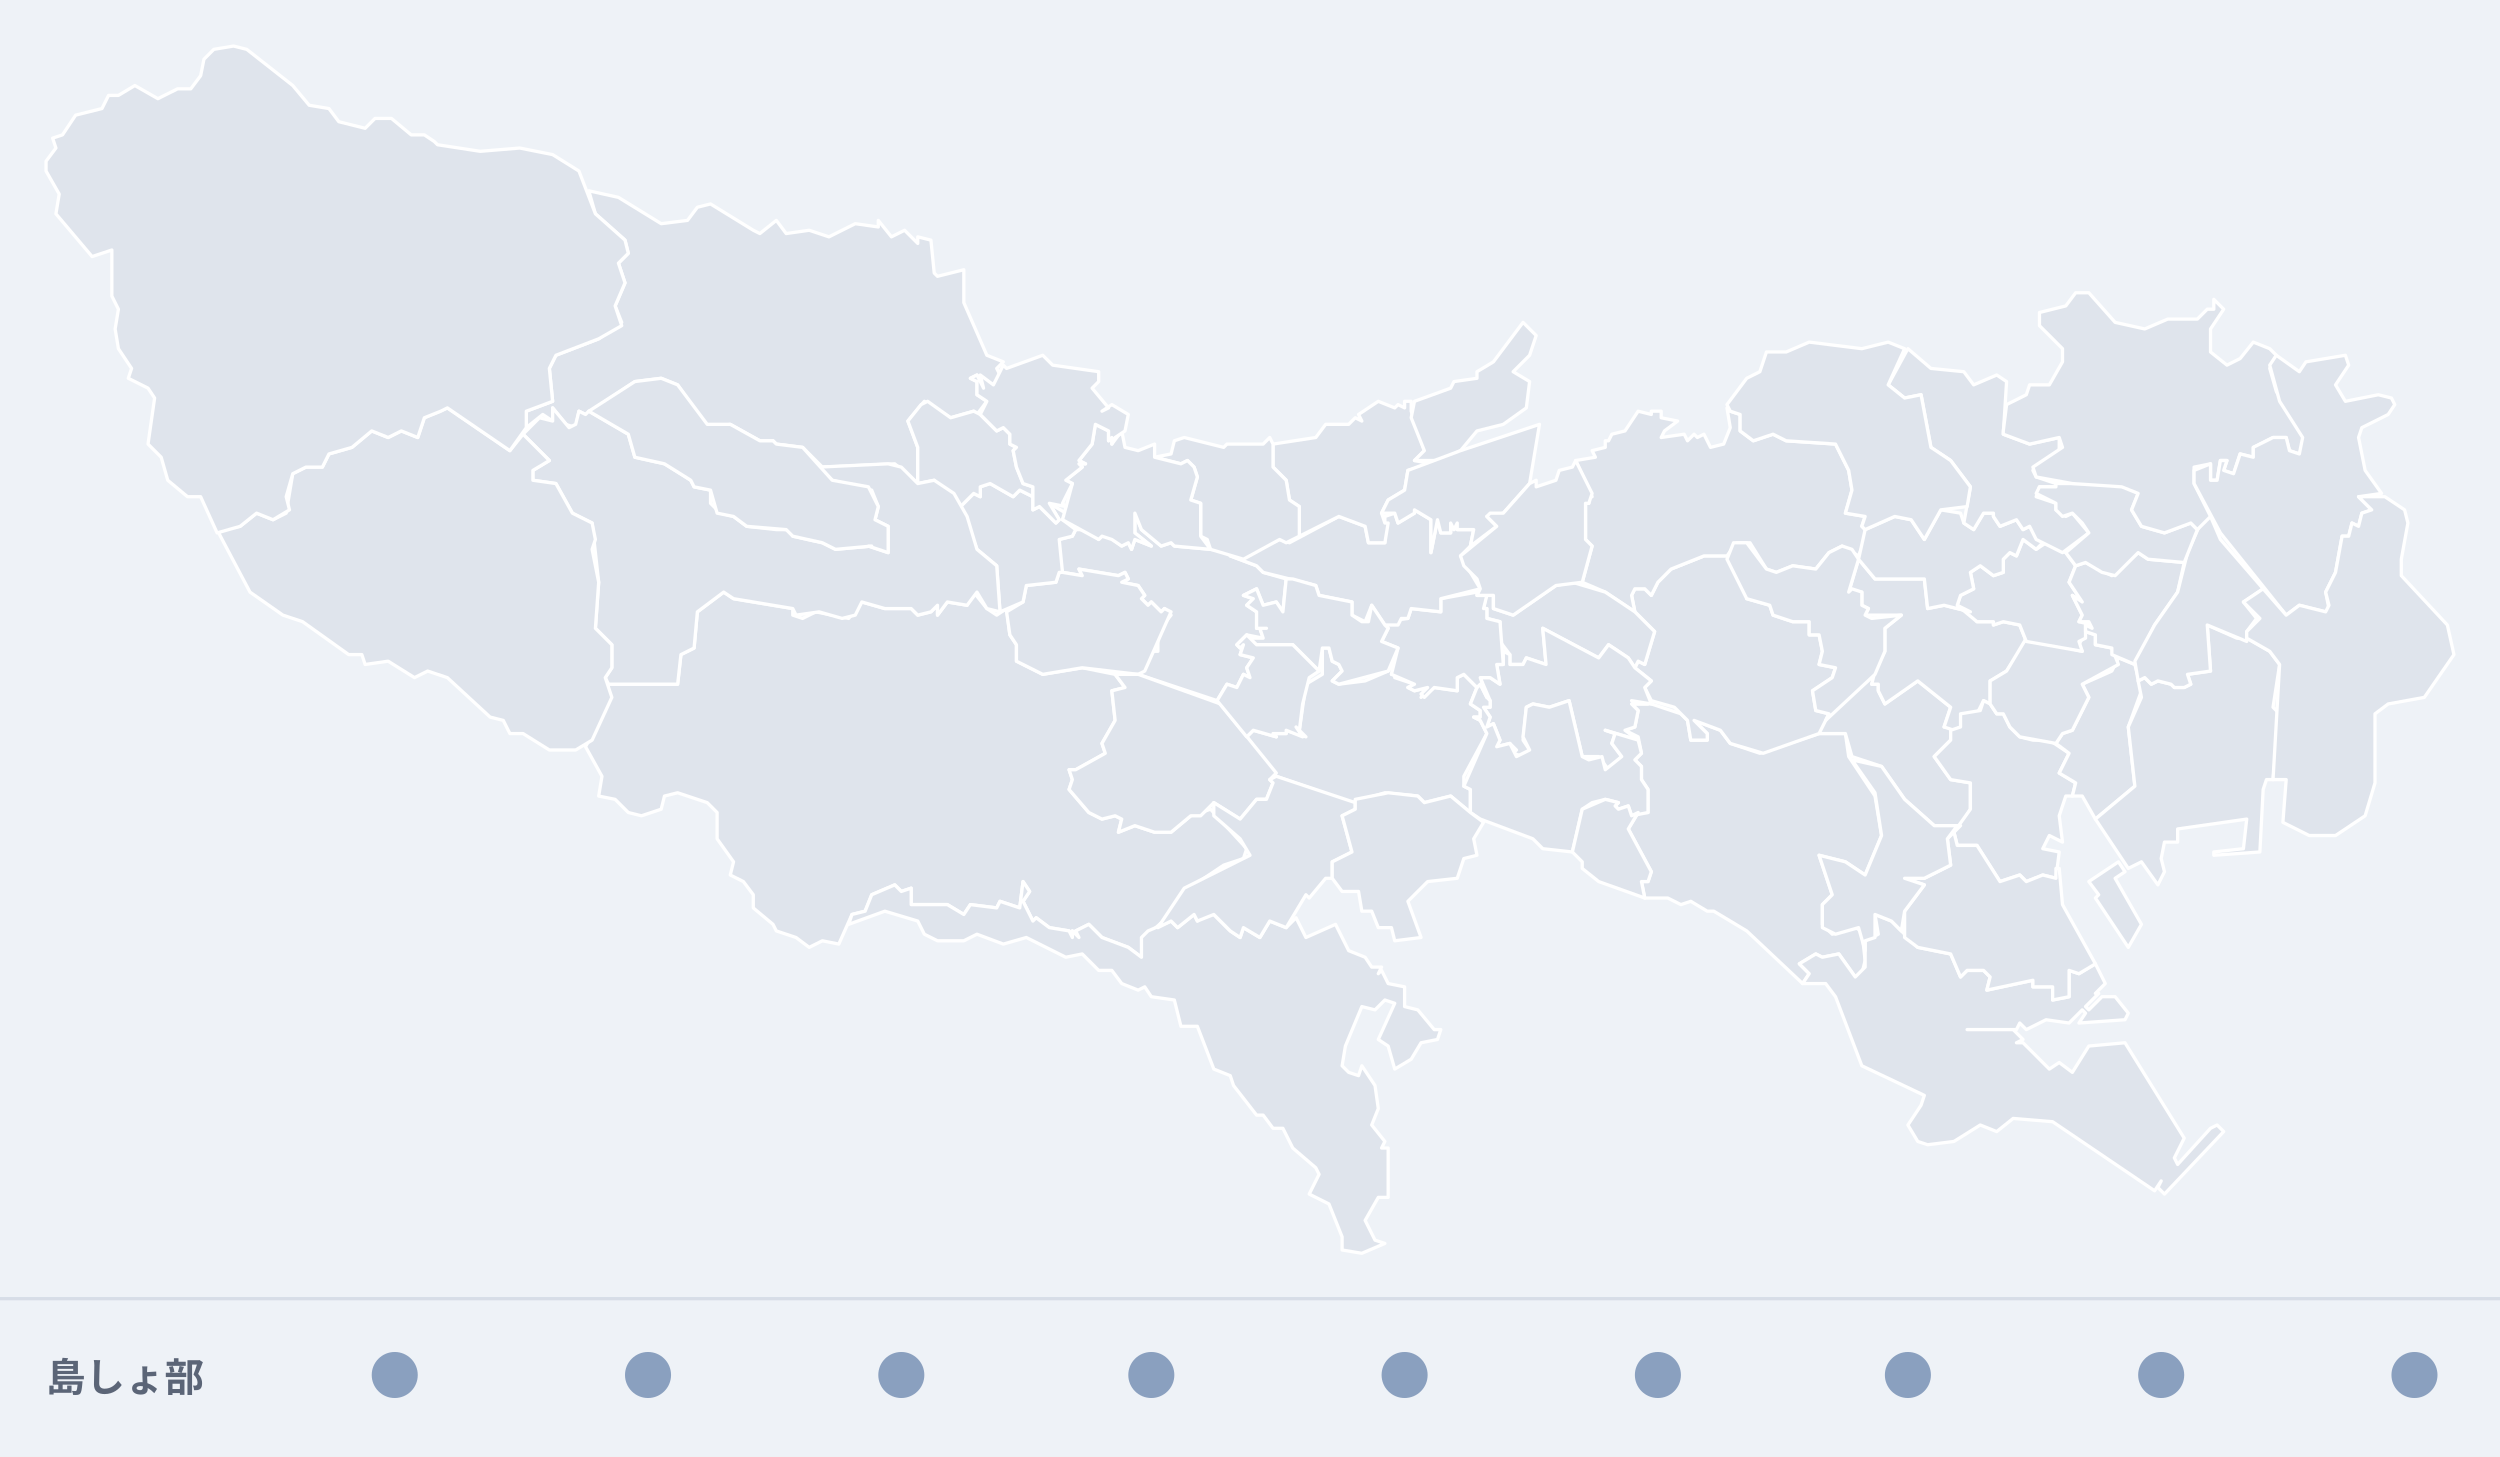
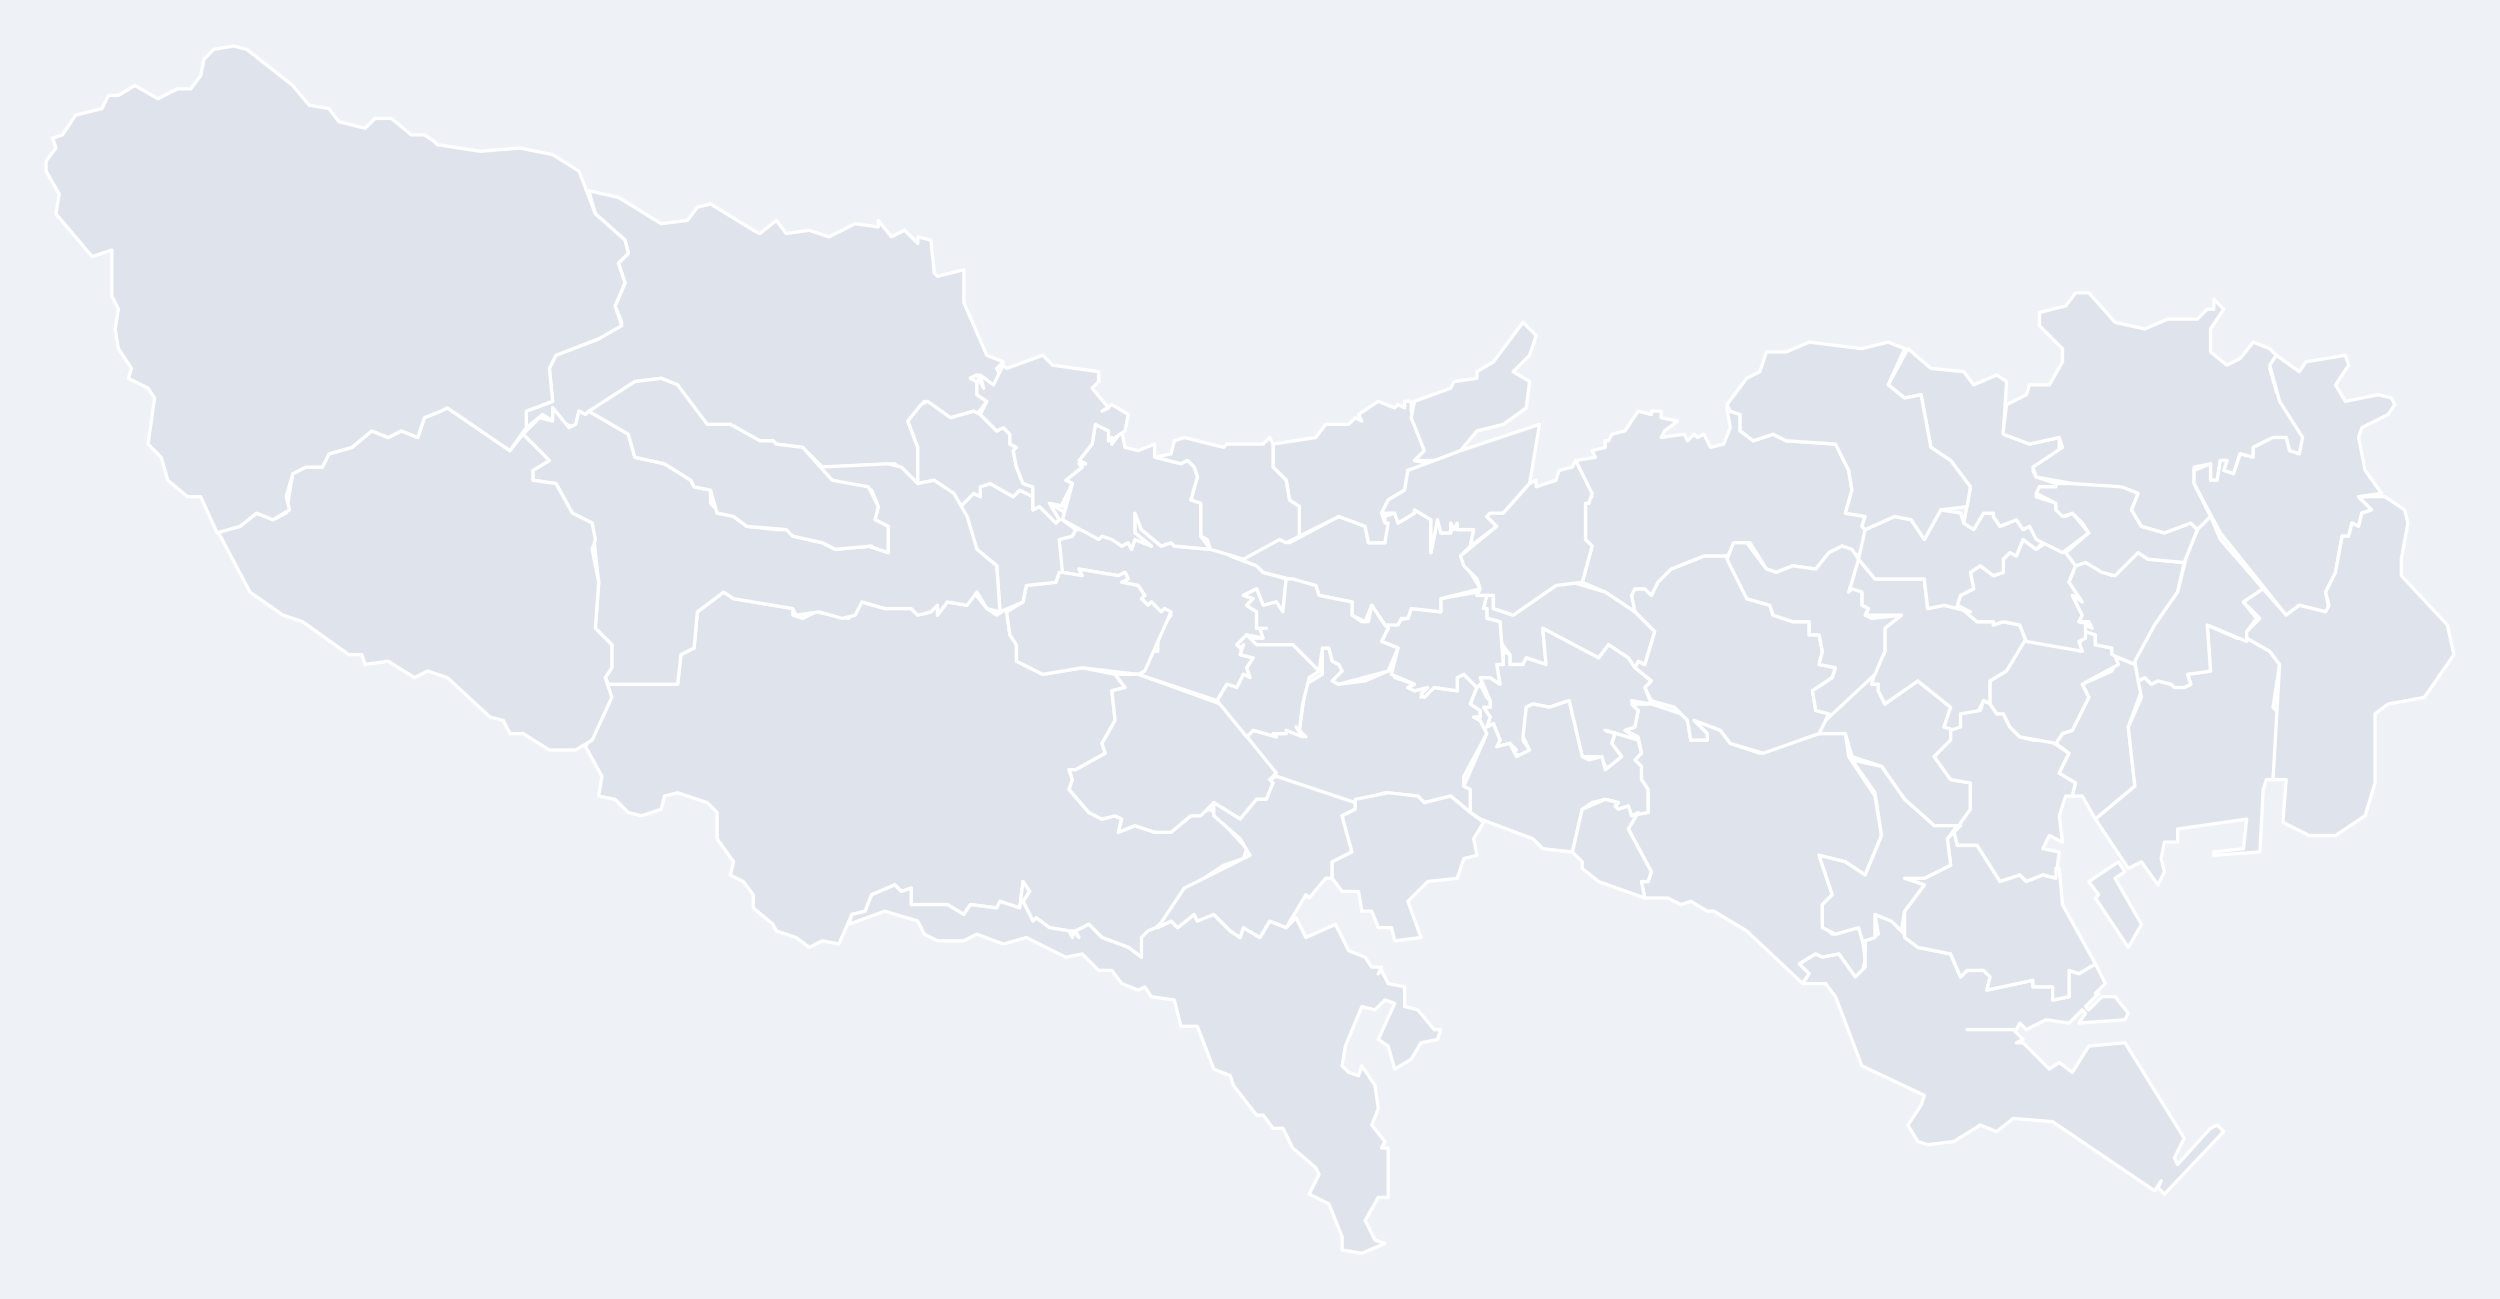
- <svg xmlns="http://www.w3.org/2000/svg" viewBox="0 0 760 442.8" role="img" aria-label="東京都の市区町村マップ。クリックで各自治体のページへ移動できます。" preserveAspectRatio="xMidYMid meet" class="tokyomap">
-   <rect x="0" y="0" width="760" height="442.8" fill="#eef2f7" />
-   <style>.mr{fill:#dfe4ec;stroke:#ffffff;stroke-width:1;stroke-linejoin:round;cursor:pointer;transition:fill .12s}a:hover .mr,a:focus .mr{fill:#1558d6}.mk{fill:#8aa0bf;cursor:pointer;transition:fill .12s}a:hover .mk,a:focus .mk{fill:#1558d6}.isl{fill:#5b6577;font:600 12px 'Noto Sans JP',sans-serif}.idv{stroke:#d7dde7;stroke-width:1}</style>
+ <svg xmlns="http://www.w3.org/2000/svg" viewBox="0 0 760 394.8" role="img" aria-label="東京都本土の市区町村マップ。クリックで各自治体のページへ移動できます。" preserveAspectRatio="xMidYMid meet" class="tokyomap">
+   <rect x="0" y="0" width="760" height="394.8" fill="#eef2f7" />
+   <style>.mr{fill:#dfe4ec;stroke:#ffffff;stroke-width:1;stroke-linejoin:round;cursor:pointer;transition:fill .12s}a:hover .mr,a:focus .mr{fill:#1558d6}</style>
  <g>
    <a href="/area/tokyo/setagaya/" aria-label="世田谷区">
      <path class="mr" d="M502 214 511 217 513 219 514 225 519 225 519 223 515 219 523 222 526 226 535 229 553 223 561 223 562 230 570 242 572 254 567 266 561 262 553 260 557 272 554 275 554 281 557 284 564 282 566 283 567 292 566 296 564 297 559 290 554 291 552 290 547 293 550 296 548 299 531 283 521 277 519 277 514 274 511 275 507 273 500 273 499 268 501 268 502 265 495 252 498 247 501 247 501 240 499 237 499 233 497 231 499 229 498 224 494 222 497 221 498 216 496 214 501 214 496 213 502 214Z" />
    </a>
    <a href="/area/tokyo/shibuya/" aria-label="渋谷区">
      <path class="mr" d="M570 205 569 208 571 208 571 210 573 214 583 207 593 215 591 221 593 220 595 223 593 222 593 225 588 230 593 237 599 238 599 246 596 251 588 251 579 243 572 233 563 230 561 223 553 223 553 220 570 205Z" />
    </a>
    <a href="/area/tokyo/suginami/" aria-label="杉並区">
      <path class="mr" d="M531 180 531 182 538 184 539 187 545 189 550 189 550 193 553 193 554 198 553 202 558 203 557 206 551 210 552 216 556 217 553 223 536 229 526 226 523 222 515 219 519 223 519 225 514 225 513 219 509 215 502 213 500 209 502 207 497 203 498 201 500 202 503 192 497 186 496 181 497 179 500 179 502 181 504 177 508 173 518 169 523 169 525 169 531 180Z" />
    </a>
    <a href="/area/tokyo/nerima/" aria-label="練馬区">
      <path class="mr" d="M505 125 505 127 510 128 506 131 505 133 512 132 513 134 515 132 516 133 518 132 520 136 524 135 526 130 525 124 526 125 529 126 529 131 533 134 539 132 543 134 558 135 562 143 563 149 561 156 567 157 566 160 568 162 565 169 560 166 556 168 552 173 545 172 540 174 537 173 532 165 528 165 525 169 518 169 508 173 504 177 502 181 500 179 497 179 496 181 497 186 488 180 481 177 484 166 482 164 482 153 483 153 483 151 484 151 479 140 485 139 484 137 488 136 488 134 489 134 490 132 494 131 498 125 502 126 502 125 505 125Z" />
    </a>
    <a href="/area/tokyo/shinjuku/" aria-label="新宿区">
      <path class="mr" d="M599 186 601 189 606 189 606 190 609 189 614 190 616 195 610 204 605 207 605 214 603 213 601 217 597 217 596 221 594 222 591 221 593 215 583 207 573 214 571 210 571 208 569 208 570 204 573 198 573 191 578 187 567 187 568 185 566 184 566 180 562 180 565 170 570 176 585 176 586 185 591 184 599 186Z" />
    </a>
    <a href="/area/tokyo/minato/" aria-label="港区">
      <path class="mr" d="M605 214 607 217 609 217 611 221 614 224 618 225 623 225 629 229 626 235 631 238 630 242 628 242 626 248 627 256 623 254 621 258 626 259 625 267 621 266 616 268 614 266 608 268 601 257 595 257 594 253 599 246 599 238 593 237 588 230 593 225 593 222 596 221 596 217 602 216 603 213 605 214Z" />
    </a>
    <a href="/area/tokyo/chuo/" aria-label="中央区">
      <path class="mr" d="M649 202 651 210 647 221 649 239 637 249 633 242 630 242 631 238 626 235 629 229 625 226 627 223 630 222 634 214 635 212 633 208 642 204 644 200 649 202Z" />
    </a>
    <a href="/area/tokyo/koto/" aria-label="江東区">
      <path class="mr" d="M683 194 690 198 693 202 691 215 693 217 691 237 689 237 688 240 687 259 673 260 673 259 682 258 683 249 662 252 662 256 658 256 657 261 658 265 656 269 651 262 647 264 637 249 649 239 647 221 651 212 650 207 652 206 654 208 656 207 660 208 661 209 664 209 666 208 665 205 672 204 671 190 680 194 683 194ZM644 262 646 265 643 267 651 281 647 288 637 273 638 272 635 268 644 262Z" />
    </a>
    <a href="/area/tokyo/ota/" aria-label="大田区">
      <path class="mr" d="M578 283 583 288 593 290 596 297 598 295 603 295 605 297 604 301 618 298 618 300 624 300 624 304 629 303 629 295 632 296 637 293 640 299 637 302 638 302 634 306 635 307 639 303 643 303 647 308 646 310 632 311 634 308 633 307 629 311 622 310 616 313 614 311 613 313 610 313 598 313 613 313 612 313 615 316 613 317 615 317 622 324 623 325 626 323 630 326 635 318 646 317 664 346 661 352 662 354 672 343 674 342 676 344 658 363 656 361 657 359 655 362 624 341 612 340 607 344 602 342 594 347 586 348 583 347 580 342 584 336 585 333 566 324 558 303 555 299 548 299 550 296 547 293 552 290 554 291 559 290 564 297 567 294 567 286 571 284 570 278 575 280 578 283Z" />
    </a>
    <a href="/area/tokyo/chiyoda/" aria-label="千代田区">
      <path class="mr" d="M634 192 637 193 637 196 642 197 644 202 633 208 635 212 634 214 630 222 627 223 625 226 614 224 611 221 609 217 607 217 605 214 605 207 610 204 616 194 633 198 632 196 634 192Z" />
    </a>
    <a href="/area/tokyo/bunkyo/" aria-label="文京区">
      <path class="mr" d="M628 168 631 172 629 177 633 183 630 181 633 187 632 189 636 190 634 190 634 194 632 195 633 198 616 195 614 190 609 189 606 190 606 189 601 189 595 184 596 181 600 179 599 174 602 172 606 175 609 174 609 170 611 168 613 169 615 164 619 167 622 165 628 168Z" />
    </a>
    <a href="/area/tokyo/taito/" aria-label="台東区">
      <path class="mr" d="M664 171 662 180 655 190 649 202 642 199 642 197 637 196 637 193 634 192 634 190 636 191 635 189 632 189 633 187 630 181 633 183 629 177 631 172 629 168 631 172 634 171 642 175 650 168 653 170 664 171Z" />
    </a>
    <a href="/area/tokyo/sumida/" aria-label="墨田区">
      <path class="mr" d="M672 157 675 164 688 179 682 183 686 188 683 192 683 195 671 190 672 204 665 205 666 208 664 209 661 209 660 208 656 207 654 208 652 206 650 207 649 201 655 190 662 180 665 168 669 159 672 157Z" />
    </a>
    <a href="/area/tokyo/shinagawa/" aria-label="品川区">
      <path class="mr" d="M596 251 594 253 595 257 601 257 608 268 614 266 616 268 621 266 625 267 625 264 626 264 627 275 637 293 632 296 629 295 629 303 624 304 624 300 618 300 618 298 604 301 605 297 603 295 598 295 596 297 593 290 583 288 579 285 579 277 585 269 579 267 585 267 593 263 592 255 596 251Z" />
    </a>
    <a href="/area/tokyo/meguro/" aria-label="目黒区">
      <path class="mr" d="M595 251 592 255 593 263 585 267 579 267 585 269 579 277 578 283 575 280 570 278 570 285 567 286 567 289 565 282 558 284 554 282 554 275 557 272 553 260 561 262 567 266 572 254 570 241 563 231 572 233 579 243 588 251 595 251Z" />
    </a>
    <a href="/area/tokyo/nakano/" aria-label="中野区">
      <path class="mr" d="M565 170 562 180 563 179 566 180 566 184 568 185 567 187 569 188 578 187 573 191 573 198 570 205 555 219 556 217 552 216 551 210 557 206 558 203 553 202 554 198 553 193 550 193 550 189 545 189 539 187 538 184 531 182 525 170 527 165 531 165 537 173 540 174 545 172 552 173 556 168 560 166 563 167 565 170Z" />
    </a>
    <a href="/area/tokyo/toshima/" aria-label="豊島区">
      <path class="mr" d="M596 156 597 159 600 161 603 156 606 156 606 157 608 160 613 158 615 161 617 160 621 165 619 167 615 164 613 169 611 168 609 170 609 174 606 175 602 172 599 174 600 179 596 181 595 184 599 186 591 184 586 185 585 176 570 176 565 170 567 161 576 157 581 158 585 164 590 155 596 156Z" />
    </a>
    <a href="/area/tokyo/kita/" aria-label="北区">
      <path class="mr" d="M580 106 587 112 597 113 600 117 607 114 610 116 609 132 617 135 626 133 626 137 618 143 619 145 625 147 625 148 620 148 619 151 625 153 625 155 628 157 630 156 635 162 627 168 619 164 617 160 615 161 613 158 608 160 606 157 606 156 603 156 600 161 597 159 599 148 593 140 587 136 584 120 579 121 574 117 580 106Z" />
    </a>
    <a href="/area/tokyo/arakawa/" aria-label="荒川区">
      <path class="mr" d="M668 161 664 171 653 170 650 168 643 175 639 174 634 171 631 172 628 168 635 162 633 159 630 156 627 157 625 155 625 153 619 150 620 148 625 148 625 147 645 147 650 150 648 155 651 160 658 162 666 159 668 161Z" />
    </a>
    <a href="/area/tokyo/itabashi/" aria-label="板橋区">
      <path class="mr" d="M579 106 574 117 579 121 584 120 587 136 593 140 599 148 598 154 590 155 585 164 581 158 576 157 567 161 566 160 567 157 561 156 563 149 562 143 558 135 543 134 539 132 533 134 529 131 529 126 526 125 525 123 531 115 535 113 537 107 543 107 550 104 566 106 574 104 579 106Z" />
    </a>
    <a href="/area/tokyo/adachi/" aria-label="足立区">
      <path class="mr" d="M673 91 676 94 672 100 672 107 677 111 681 109 685 104 690 106 692 108 690 112 692 119 701 133 699 138 696 137 695 133 691 133 685 136 685 139 681 138 679 144 676 143 677 140 675 140 674 146 672 146 672 141 667 142 667 147 672 157 668 161 666 159 658 162 651 160 648 155 650 150 645 148 630 147 619 145 618 142 627 136 626 133 617 135 609 132 609 131 610 123 616 120 617 117 623 117 627 110 627 106 620 99 620 95 628 93 631 89 635 89 643 98 652 100 659 97 668 97 671 94 673 94 673 91Z" />
    </a>
    <a href="/area/tokyo/katsushika/" aria-label="葛飾区">
      <path class="mr" d="M701 110 713 108 714 111 710 117 713 122 723 120 727 121 728 123 726 126 718 130 717 133 719 143 724 150 717 151 721 155 718 156 717 160 715 159 714 163 712 163 710 174 707 180 708 185 707 186 699 184 695 187 675 162 667 147 667 143 672 141 672 146 674 146 675 140 677 140 676 143 679 144 681 138 685 139 685 136 691 133 695 133 696 137 699 138 700 133 693 122 690 111 692 108 699 113 701 110Z" />
    </a>
    <a href="/area/tokyo/edogawa/" aria-label="江戸川区">
      <path class="mr" d="M725 151 731 155 732 159 730 170 730 175 744 190 746 199 737 212 726 214 722 217 722 238 719 248 710 254 702 254 694 250 695 237 691 237 693 202 690 198 683 194 683 192 687 188 682 183 688 179 695 187 699 184 707 186 708 184 707 180 710 174 712 163 714 163 715 159 717 160 718 156 721 155 717 151 725 151Z" />
    </a>
    <a href="/area/tokyo/hachioji/" aria-label="八王子市">
      <path class="mr" d="M306 185 307 193 309 196 309 201 317 205 329 203 339 205 342 209 338 210 339 219 335 226 336 229 327 234 325 234 326 237 325 240 331 247 335 249 339 248 341 249 340 253 345 251 351 253 356 253 362 248 368 246 379 258 378 261 372 263 360 271 357 277 348 285 347 291 343 288 335 285 331 281 327 283 328 285 326 283 326 285 325 283 319 282 315 279 314 280 311 274 313 271 311 268 310 276 304 274 303 276 295 275 293 278 288 275 277 275 277 270 274 271 272 269 265 272 263 277 259 278 255 287 250 286 246 288 242 285 236 283 235 281 229 276 229 272 226 268 222 266 223 262 218 255 218 247 215 244 206 241 202 242 201 246 195 248 191 247 187 243 182 242 183 236 178 227 184 216 185 208 206 208 207 199 211 197 212 186 220 180 223 182 241 185 241 187 244 188 248 186 258 188 262 183 269 185 277 185 279 187 283 186 285 184 285 187 288 183 294 184 296 180 300 185 303 187 306 185Z" />
    </a>
    <a href="/area/tokyo/tachikawa/" aria-label="立川市">
      <path class="mr" d="M368 167 377 168 374 169 382 172 384 174 391 176 390 186 388 183 384 184 382 179 378 181 381 182 379 184 382 186 382 191 385 191 383 191 384 194 379 193 376 196 377 197 378 196 377 199 381 200 379 203 380 206 378 205 376 209 373 208 370 213 346 205 348 203 350 198 352 198 352 192 356 187 354 185 353 186 350 183 349 184 347 182 348 181 346 178 341 177 343 176 342 174 340 175 328 173 329 175 323 174 321 167 322 164 326 163 327 161 331 161 334 164 335 163 337 163 341 166 343 165 344 167 345 164 350 166 345 162 345 156 347 161 353 166 356 165 357 166 368 167Z" />
    </a>
    <a href="/area/tokyo/musashino/" aria-label="武蔵野市">
      <path class="mr" d="M497 186 503 192 500 202 498 201 497 203 495 200 489 196 486 200 469 191 470 202 464 200 463 202 459 202 459 199 456 195 456 189 452 188 452 185 451 185 452 180 454 181 454 185 460 187 473 178 478 177 488 180 497 186Z" />
    </a>
    <a href="/area/tokyo/mitaka/" aria-label="三鷹市">
      <path class="mr" d="M497 203 502 207 500 209 502 214 496 213 501 214 496 214 498 216 497 221 494 222 498 225 488 222 491 223 490 226 493 230 489 234 486 230 481 230 477 213 471 215 466 214 464 215 463 225 465 228 463 230 460 229 461 228 459 226 455 227 456 225 454 220 452 221 453 218 451 215 453 215 453 213 450 206 453 206 456 208 455 202 457 202 457 198 459 199 459 202 463 202 464 200 470 202 469 191 486 200 489 196 495 200 497 203Z" />
    </a>
    <a href="/area/tokyo/ome/" aria-label="青梅市">
      <path class="mr" d="M229 70 231 71 236 67 239 71 246 70 252 72 260 68 267 69 267 67 271 72 275 70 279 74 279 72 283 73 284 83 285 84 293 82 293 92 300 108 305 110 303 112 304 114 302 117 298 115 299 118 297 114 295 115 297 116 297 120 300 122 297 126 296 125 289 127 281 122 276 128 279 136 279 147 272 141 250 142 244 136 236 135 235 134 231 134 222 129 215 130 206 117 201 115 193 116 178 126 176 125 175 130 172 129 168 124 168 128 165 126 160 130 160 125 168 122 167 112 169 108 182 103 189 98 187 93 190 86 188 80 191 77 190 73 181 65 179 58 188 60 201 68 209 67 212 63 216 62 229 70Z" />
    </a>
    <a href="/area/tokyo/fuchu/" aria-label="府中市">
      <path class="mr" d="M424 201 423 205 424 204 424 206 430 208 428 209 430 210 434 209 432 212 436 209 443 210 443 206 445 205 449 209 447 214 450 216 450 218 448 218 450 219 452 223 445 236 445 239 447 240 447 247 441 242 433 244 431 242 421 241 411 244 388 236 379 224 381 222 388 224 387 223 391 223 391 222 397 224 394 221 395 222 397 208 402 205 402 197 404 197 405 201 407 202 408 204 405 207 407 208 415 207 422 204 424 201Z" />
    </a>
    <a href="/area/tokyo/akishima/" aria-label="昭島市">
      <path class="mr" d="M323 174 329 175 328 173 340 175 342 174 343 176 341 177 346 178 348 181 347 182 349 184 350 183 353 186 354 185 356 186 348 204 346 205 329 203 317 205 309 201 309 196 307 193 306 186 311 183 312 178 321 177 322 174 323 174Z" />
    </a>
    <a href="/area/tokyo/chofu/" aria-label="調布市">
      <path class="mr" d="M452 212 453 213 453 215 451 215 453 218 452 221 454 220 456 225 455 227 459 226 461 230 465 228 463 224 464 215 466 214 471 215 477 213 481 230 483 231 487 230 488 234 493 230 490 226 491 223 488 222 498 225 499 229 497 231 499 233 499 237 501 240 501 247 496 248 495 245 492 246 491 245 492 244 488 243 484 244 481 246 478 259 469 258 466 255 450 249 447 247 447 240 445 239 452 223 450 219 448 218 450 218 450 216 447 214 449 209 450 208 452 212Z" />
    </a>
    <a href="/area/tokyo/machida/" aria-label="町田市">
      <path class="mr" d="M258 281 259 278 263 277 265 272 272 269 274 271 277 270 277 275 288 275 293 278 295 275 303 276 304 274 310 276 311 268 313 271 311 274 314 280 315 279 319 282 325 283 326 285 326 283 328 285 327 283 331 281 335 285 343 288 347 291 347 285 349 283 356 280 358 282 363 278 364 280 366 278 369 278 374 283 377 285 378 282 383 285 386 280 391 282 394 279 397 285 406 281 410 289 415 291 417 294 420 294 419 296 420 295 422 299 427 300 427 306 431 307 436 313 438 313 437 316 432 317 429 322 424 325 422 318 419 316 424 305 421 304 418 307 414 306 409 318 408 324 410 326 413 327 414 324 418 330 419 337 417 342 421 347 420 349 422 349 422 364 419 364 415 371 418 377 421 378 414 381 408 380 408 376 404 366 398 363 401 357 400 355 393 349 390 343 387 343 384 339 382 339 375 330 374 327 369 325 364 312 359 312 357 304 350 303 348 300 346 301 341 299 338 295 334 295 329 290 324 291 312 285 305 287 297 284 293 286 285 286 281 284 279 280 269 277 258 281Z" />
    </a>
    <a href="/area/tokyo/koganei/" aria-label="小金井市">
      <path class="mr" d="M452 181 451 185 452 185 452 188 456 189 457 202 455 202 456 208 453 206 450 206 452 212 450 208 449 209 445 205 443 206 443 210 436 209 433 212 432 211 434 209 430 210 428 209 430 208 423 205 425 197 420 195 422 191 421 189 428 188 429 185 438 186 438 182 449 180 449 181 452 181Z" />
    </a>
    <a href="/area/tokyo/kodaira/" aria-label="小平市">
      <path class="mr" d="M421 157 424 156 425 159 430 156 430 155 435 158 435 168 437 158 438 162 441 162 441 159 442 161 443 159 443 161 448 161 447 166 444 169 450 179 438 182 438 186 429 185 428 188 426 188 425 190 421 190 417 184 415 189 411 187 411 183 401 181 400 178 384 174 382 172 374 169 378 169 389 164 392 165 407 157 415 160 416 165 421 165 421 157Z" />
    </a>
    <a href="/area/tokyo/hino/" aria-label="日野市">
      <path class="mr" d="M346 205 371 214 388 235 386 237 387 238 385 243 382 243 377 249 369 244 365 248 362 248 356 253 351 253 345 251 340 253 341 249 339 248 335 249 331 247 325 240 326 237 325 234 327 234 336 229 335 226 339 219 338 210 342 209 339 205 346 205Z" />
    </a>
    <a href="/area/tokyo/higashimurayama/" aria-label="東村山市">
      <path class="mr" d="M429 125 433 137 430 140 435 141 428 143 427 149 422 152 420 156 421 159 422 159 421 165 416 165 415 160 407 157 395 163 395 154 392 152 391 146 387 142 387 135 400 133 403 129 410 129 412 127 414 128 413 126 419 122 424 124 425 123 427 124 427 122 429 122 429 125Z" />
    </a>
    <a href="/area/tokyo/kokubunji/" aria-label="国分寺市">
      <path class="mr" d="M421 190 422 191 420 195 425 197 422 204 407 208 405 207 408 204 407 202 405 201 404 197 402 197 401 204 393 196 381 196 380 194 384 194 383 191 385 191 382 191 382 186 379 184 381 182 378 181 382 179 384 184 388 183 390 186 391 176 393 176 400 178 401 181 411 183 411 187 414 189 416 189 417 184 421 190Z" />
    </a>
    <a href="/area/tokyo/kunitachi/" aria-label="国立市">
      <path class="mr" d="M401 204 398 206 396 214 395 222 394 221 396 224 391 222 391 223 387 223 388 224 381 222 379 224 370 213 373 208 376 209 378 205 380 206 379 203 381 200 377 199 378 196 377 197 376 196 379 193 382 196 393 196 401 204Z" />
    </a>
    <a href="/area/tokyo/fussa/" aria-label="福生市">
      <path class="mr" d="M314 151 314 155 316 154 321 159 322 158 319 153 324 156 323 158 327 161 326 163 322 164 323 174 322 174 321 177 312 178 311 183 304 186 303 172 297 167 292 154 296 150 298 151 298 148 301 147 308 151 310 149 314 151Z" />
    </a>
    <a href="/area/tokyo/komae/" aria-label="狛江市">
      <path class="mr" d="M498 247 495 252 502 265 501 268 499 268 500 273 486 268 481 264 481 262 478 259 481 246 488 243 492 244 491 245 492 246 495 245 496 248 498 247Z" />
    </a>
    <a href="/area/tokyo/higashiyamato/" aria-label="東大和市">
      <path class="mr" d="M387 135 387 142 391 146 392 152 395 154 395 163 391 165 389 164 378 170 368 167 367 164 365 163 365 153 362 152 364 145 363 142 361 140 359 141 351 139 356 138 357 134 360 133 372 136 373 135 384 135 386 133 387 135Z" />
    </a>
    <a href="/area/tokyo/kiyose/" aria-label="清瀬市">
      <path class="mr" d="M463 98 467 102 465 108 460 113 465 116 464 124 457 129 449 131 444 137 438 140 430 140 433 137 429 127 430 122 441 118 442 116 449 115 449 113 454 110 463 98Z" />
    </a>
    <a href="/area/tokyo/higashikurume/" aria-label="東久留米市">
      <path class="mr" d="M444 137 468 129 465 147 457 156 452 157 455 160 447 166 448 161 443 161 443 159 442 161 441 159 441 162 438 162 437 158 435 168 435 158 430 155 430 156 425 159 424 156 420 156 422 152 427 149 428 143 444 137Z" />
    </a>
    <a href="/area/tokyo/musashimurayama/" aria-label="武蔵村山市">
      <path class="mr" d="M351 139 359 141 361 140 363 142 364 145 362 152 365 153 365 163 368 167 357 166 356 165 353 166 347 161 345 156 345 162 350 166 345 164 344 167 343 165 341 166 338 164 335 163 334 164 323 158 326 147 324 146 329 142 328 141 330 141 328 140 332 135 333 129 337 131 337 134 338 133 338 135 341 131 342 136 346 137 351 135 351 139Z" />
    </a>
    <a href="/area/tokyo/tama/" aria-label="多摩市">
      <path class="mr" d="M412 244 412 246 408 248 411 259 405 262 405 267 403 267 398 273 397 272 391 282 386 280 383 285 378 282 377 285 374 283 369 278 364 280 363 278 358 282 356 280 352 282 360 270 380 260 377 255 369 248 369 244 377 249 382 243 385 243 387 238 386 237 388 236 412 244Z" />
    </a>
    <a href="/area/tokyo/inagi/" aria-label="稲城市">
      <path class="mr" d="M447 247 451 250 448 255 449 260 445 261 443 267 434 268 428 274 432 285 424 286 423 282 419 282 417 277 414 277 413 271 408 271 405 267 405 262 411 259 408 248 412 246 412 243 422 241 431 242 433 244 441 242 447 247Z" />
    </a>
    <a href="/area/tokyo/hamura/" aria-label="羽村市">
      <path class="mr" d="M298 126 303 131 305 130 307 132 307 135 309 136 308 137 309 142 311 147 314 148 314 151 310 149 308 151 301 147 298 148 298 151 296 150 292 154 284 146 279 147 279 136 276 128 280 123 282 122 289 127 296 125 298 126Z" />
    </a>
    <a href="/area/tokyo/akiruno/" aria-label="あきる野市">
      <path class="mr" d="M179 125 191 132 193 139 202 141 210 146 211 148 216 149 216 153 219 156 223 157 227 160 236 161 240 161 241 163 250 165 254 167 265 166 264 166 270 168 270 160 266 158 267 154 265 149 253 146 249 142 270 141 274 142 279 147 284 146 290 150 294 157 297 167 303 172 304 186 300 185 297 180 294 184 288 183 285 187 285 184 283 186 279 187 277 185 269 185 262 183 260 187 256 188 249 186 242 187 241 185 223 182 220 180 212 186 211 197 207 199 206 208 185 208 184 206 186 203 186 196 181 191 182 177 180 159 174 156 169 147 162 146 162 143 167 140 159 132 164 127 168 128 168 124 173 130 175 129 176 125 178 126 179 125Z" />
    </a>
    <a href="/area/tokyo/nishitokyo/" aria-label="西東京市">
      <path class="mr" d="M479 140 484 150 483 153 482 153 482 164 484 166 481 177 473 178 460 187 454 185 454 181 449 181 450 179 449 176 445 172 444 169 455 160 452 157 453 156 457 156 465 147 467 146 467 148 473 146 474 143 478 142 479 140Z" />
    </a>
    <a href="/area/tokyo/mizuho/" aria-label="瑞穂町">
      <path class="mr" d="M305 111 306 112 317 108 320 111 334 113 334 116 332 118 337 124 335 125 338 123 343 126 342 131 339 133 338 135 338 133 337 134 337 131 333 129 332 135 328 140 330 141 328 141 329 142 324 146 326 147 323 153 324 154 319 153 322 158 321 159 316 154 314 155 314 148 311 147 309 142 308 137 309 136 307 135 307 132 305 130 303 131 298 126 300 122 297 120 297 116 295 115 297 114 299 118 298 114 302 117 305 111Z" />
    </a>
    <a href="/area/tokyo/hinode/" aria-label="日の出町">
      <path class="mr" d="M215 129 222 129 231 134 235 134 236 135 244 136 253 146 264 148 267 154 266 158 270 160 270 168 264 166 265 166 254 167 250 165 241 163 239 161 227 160 223 157 218 156 216 149 211 148 210 146 202 141 193 139 191 132 179 125 193 116 201 115 206 117 215 129Z" />
    </a>
    <a href="/area/tokyo/hinohara/" aria-label="檜原村">
      <path class="mr" d="M159 132 167 140 162 143 162 146 169 147 174 156 180 159 181 164 180 167 182 177 181 191 186 196 186 203 184 206 186 212 180 225 175 228 167 228 159 223 155 223 153 219 149 218 136 206 130 204 126 206 118 201 111 202 110 199 106 199 92 189 86 187 76 180 67 163 66 161 73 160 78 156 83 158 87 156 89 144 93 142 98 142 100 138 107 136 113 131 118 133 122 131 127 133 129 127 136 124 155 137 159 132Z" />
    </a>
    <a href="/area/tokyo/okutama/" aria-label="奥多摩町">
      <path class="mr" d="M132 43 133 44 146 46 158 45 168 47 176 52 181 65 190 73 191 77 188 80 190 86 187 93 189 99 182 103 169 108 167 112 168 122 160 125 160 130 155 137 136 124 134 125 129 127 127 133 122 131 118 133 113 131 107 136 100 138 98 142 93 142 89 144 87 151 88 155 83 158 78 156 73 160 66 162 61 151 57 151 51 146 49 139 45 135 47 121 45 118 39 115 40 112 36 106 35 100 36 94 34 90 34 76 28 78 17 65 18 59 14 52 14 49 17 45 16 42 19 41 23 35 31 33 33 29 36 29 41 26 48 30 54 27 58 27 61 23 62 18 65 15 71 14 75 15 89 26 94 32 100 33 103 37 111 39 114 36 119 36 125 41 129 41 132 43Z" />
    </a>
  </g>
-   <line class="idv" x1="0" y1="394.8" x2="760" y2="394.8" />
-   <text class="isl" x="14" y="423">島しょ部</text>
-   <a href="/area/tokyo/oshima/" aria-label="大島町">
-     <circle class="mk" cx="120" cy="418" r="7" />
-   </a>
-   <a href="/area/tokyo/toshimamura/" aria-label="利島村">
-     <circle class="mk" cx="197" cy="418" r="7" />
-   </a>
-   <a href="/area/tokyo/niijima/" aria-label="新島村">
-     <circle class="mk" cx="274" cy="418" r="7" />
-   </a>
-   <a href="/area/tokyo/kozushima/" aria-label="神津島村">
-     <circle class="mk" cx="350" cy="418" r="7" />
-   </a>
-   <a href="/area/tokyo/miyake/" aria-label="三宅村">
-     <circle class="mk" cx="427" cy="418" r="7" />
-   </a>
-   <a href="/area/tokyo/mikurajima/" aria-label="御蔵島村">
-     <circle class="mk" cx="504" cy="418" r="7" />
-   </a>
-   <a href="/area/tokyo/hachijo/" aria-label="八丈町">
-     <circle class="mk" cx="580" cy="418" r="7" />
-   </a>
-   <a href="/area/tokyo/aogashima/" aria-label="青ヶ島村">
-     <circle class="mk" cx="657" cy="418" r="7" />
-   </a>
-   <a href="/area/tokyo/ogasawara/" aria-label="小笠原村">
-     <circle class="mk" cx="734" cy="418" r="7" />
-   </a>
</svg>
